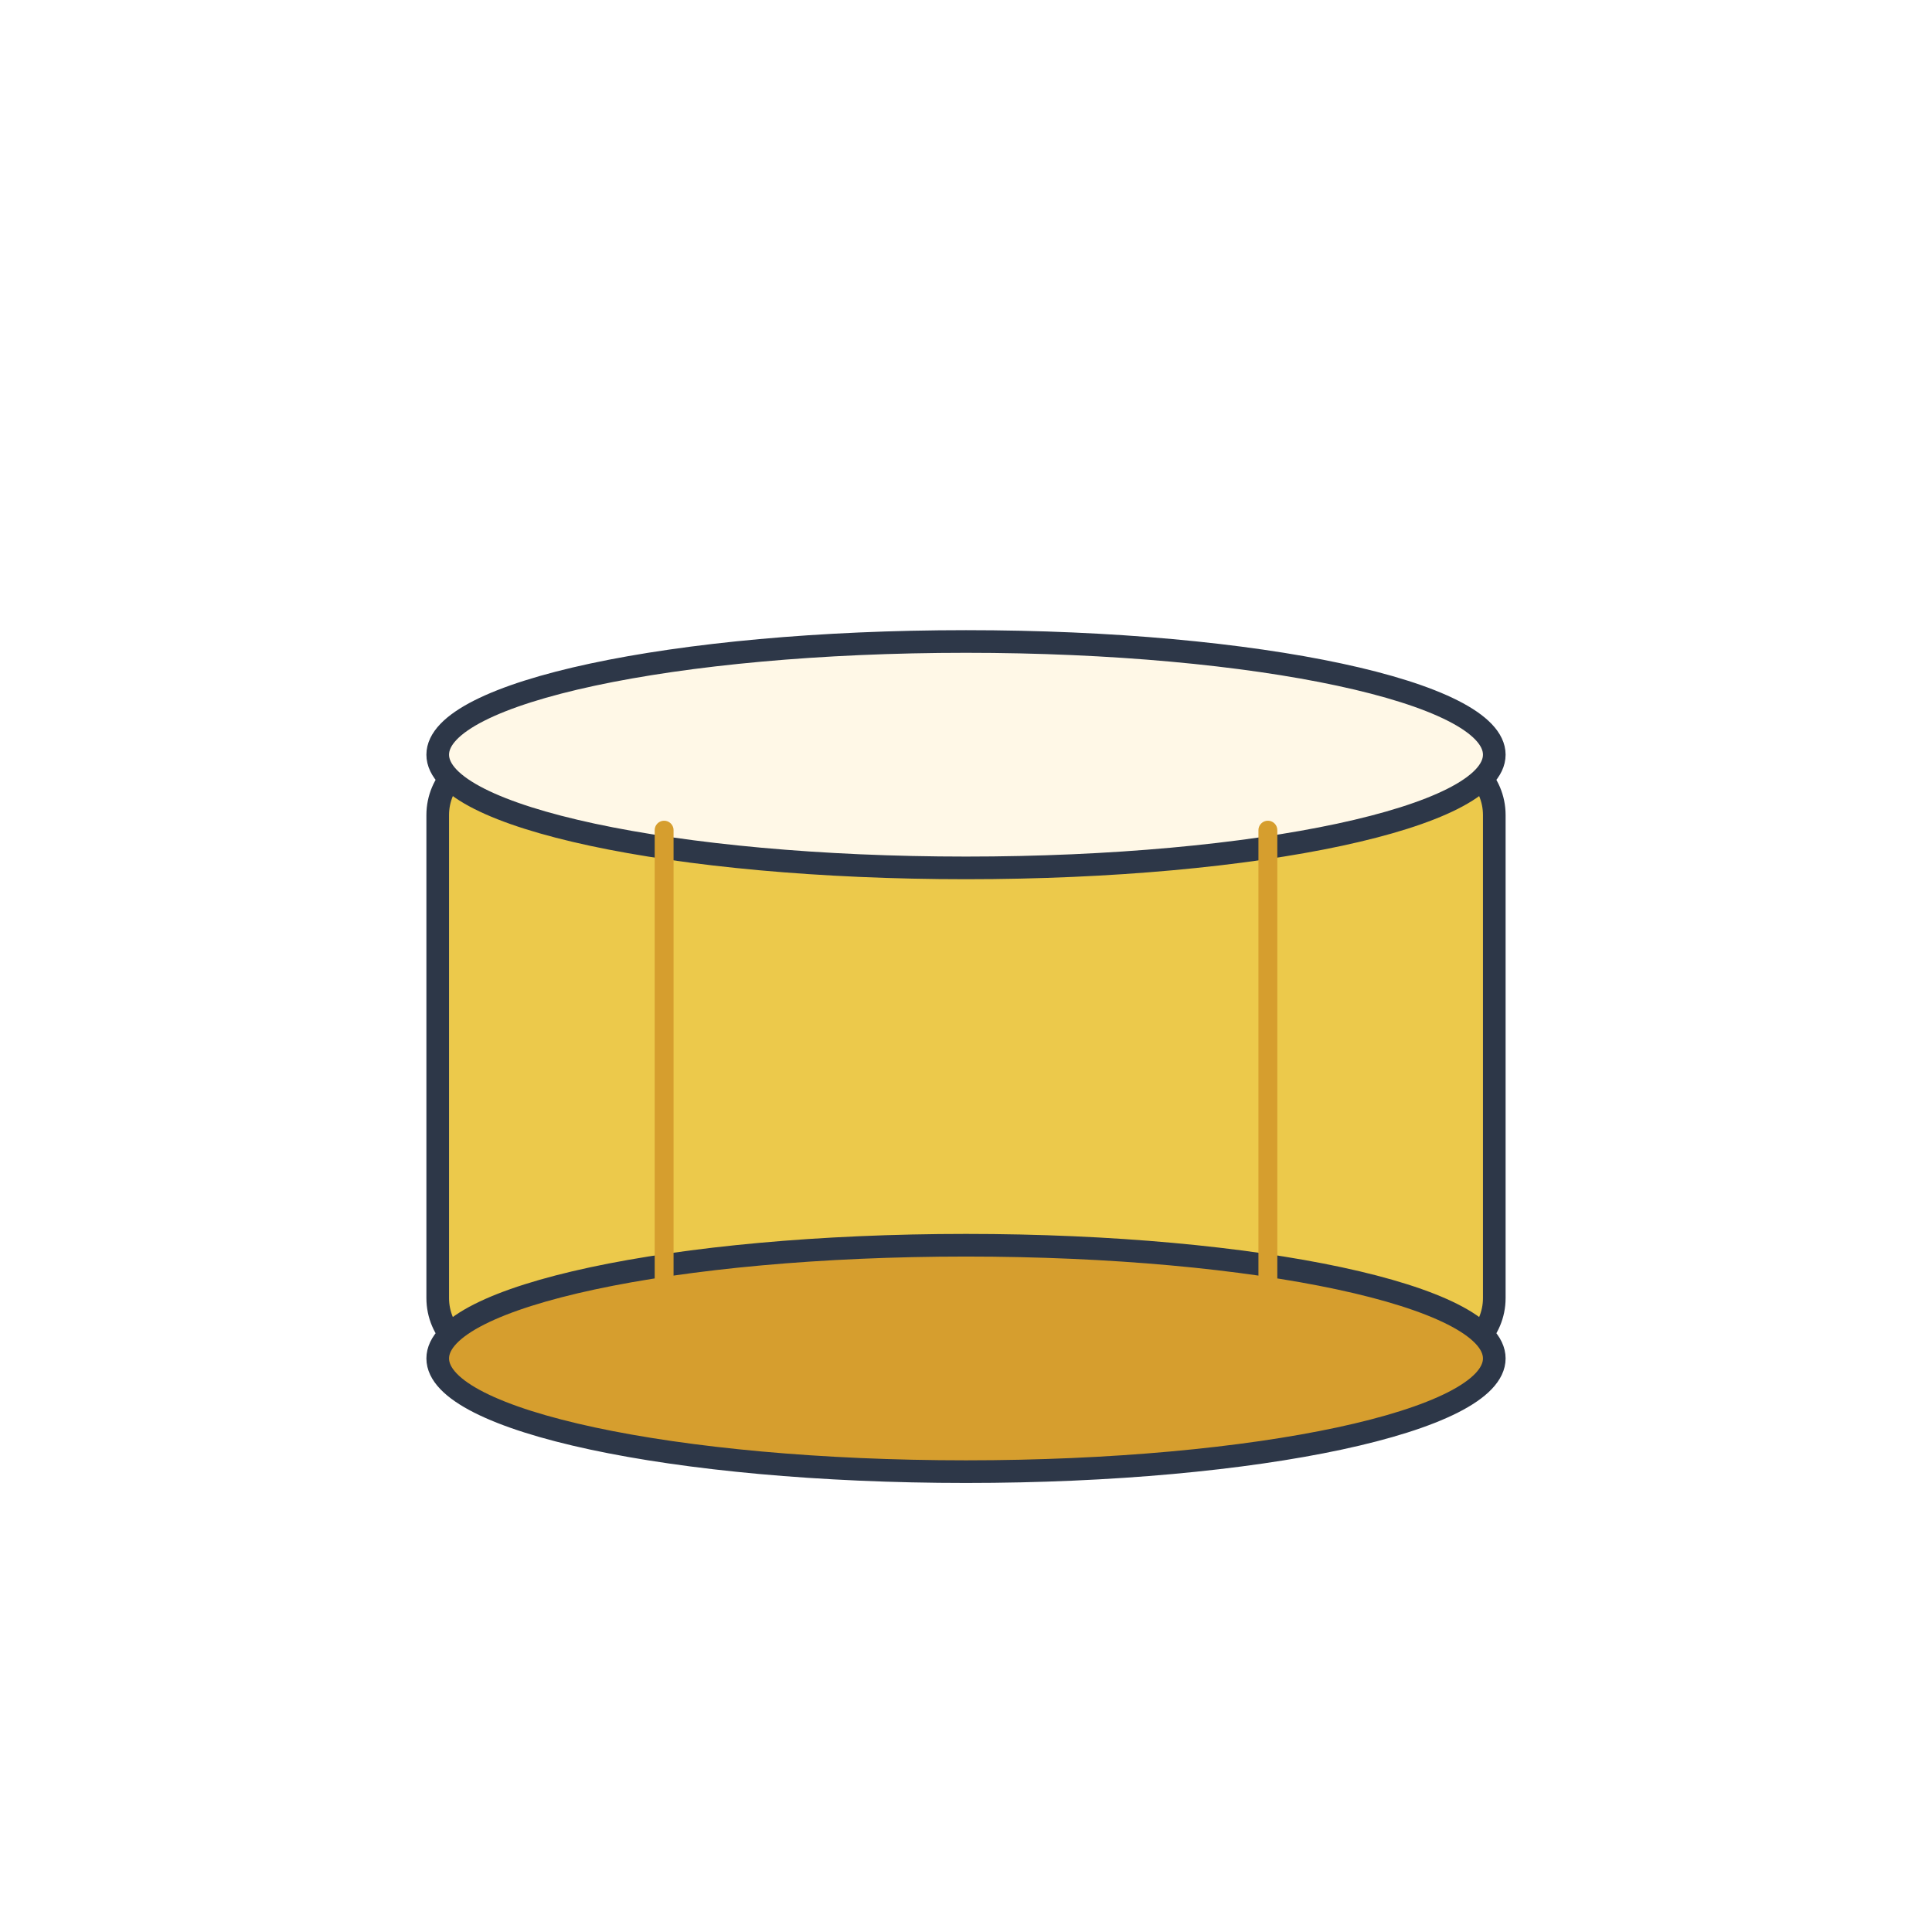
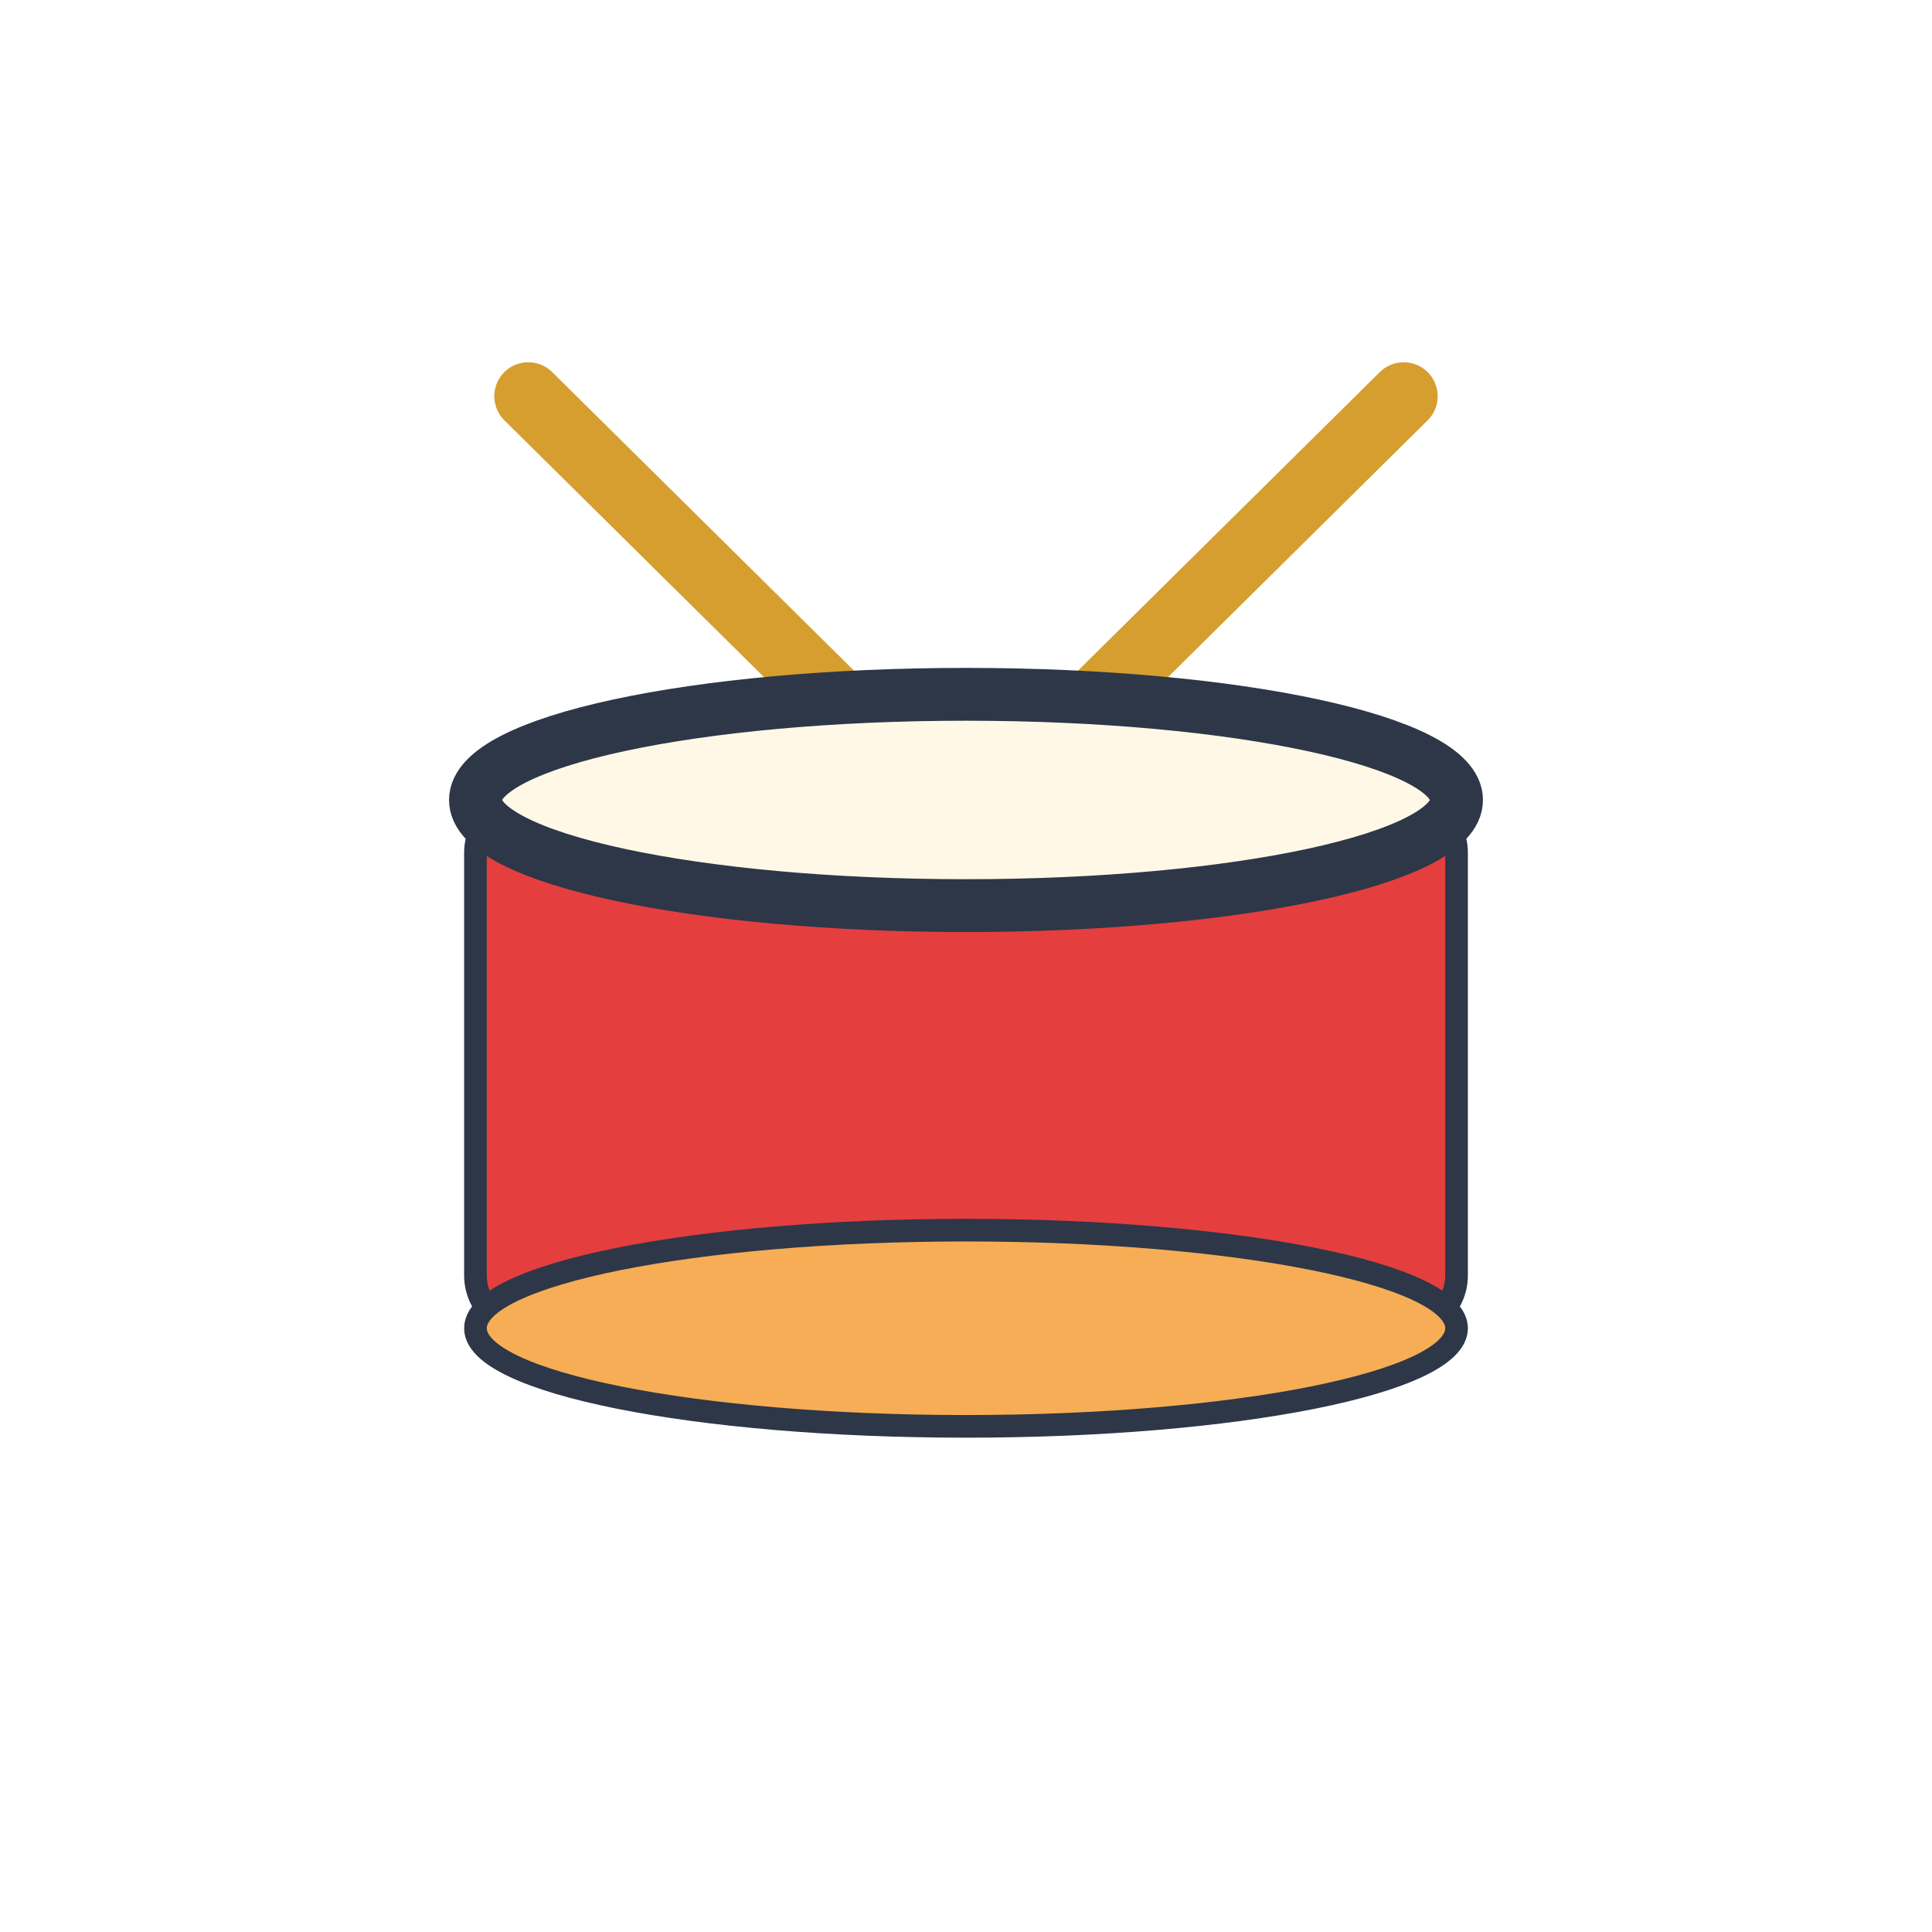
<svg xmlns="http://www.w3.org/2000/svg" viewBox="0 0 512 512">
-   <rect x="116" y="200" width="280" height="160" rx="16" fill="#ECC94B" stroke="#2D3748" stroke-width="6" />
-   <ellipse cx="256" cy="200" rx="140" ry="30" fill="#FFF8E7" stroke="#2D3748" stroke-width="6" />
-   <ellipse cx="256" cy="360" rx="140" ry="30" fill="#D69E2E" stroke="#2D3748" stroke-width="6" />
-   <path d="M 176 220 L 176 340" fill="none" stroke="#D69E2E" stroke-width="5" stroke-linecap="round" />
-   <path d="M 336 220 L 336 340" fill="none" stroke="#D69E2E" stroke-width="5" stroke-linecap="round" />
+   <line x1="140" y1="105" x2="232" y2="196" stroke="#D69E2E" stroke-width="18" stroke-linecap="round" />
+   <line x1="372" y1="105" x2="280" y2="196" stroke="#D69E2E" stroke-width="18" stroke-linecap="round" />
+   <rect x="126" y="212" width="260" height="140" rx="14" fill="#E53E3E" stroke="#2D3748" stroke-width="6" />
+   <ellipse cx="256" cy="212" rx="130" ry="28" fill="#FFF8E7" stroke="#2D3748" stroke-width="6" />
+   <ellipse cx="256" cy="212" rx="130" ry="28" fill="none" stroke="#2D3748" stroke-width="14" />
+   <ellipse cx="256" cy="352" rx="130" ry="26" fill="#F6AD55" stroke="#2D3748" stroke-width="6" />
</svg>
